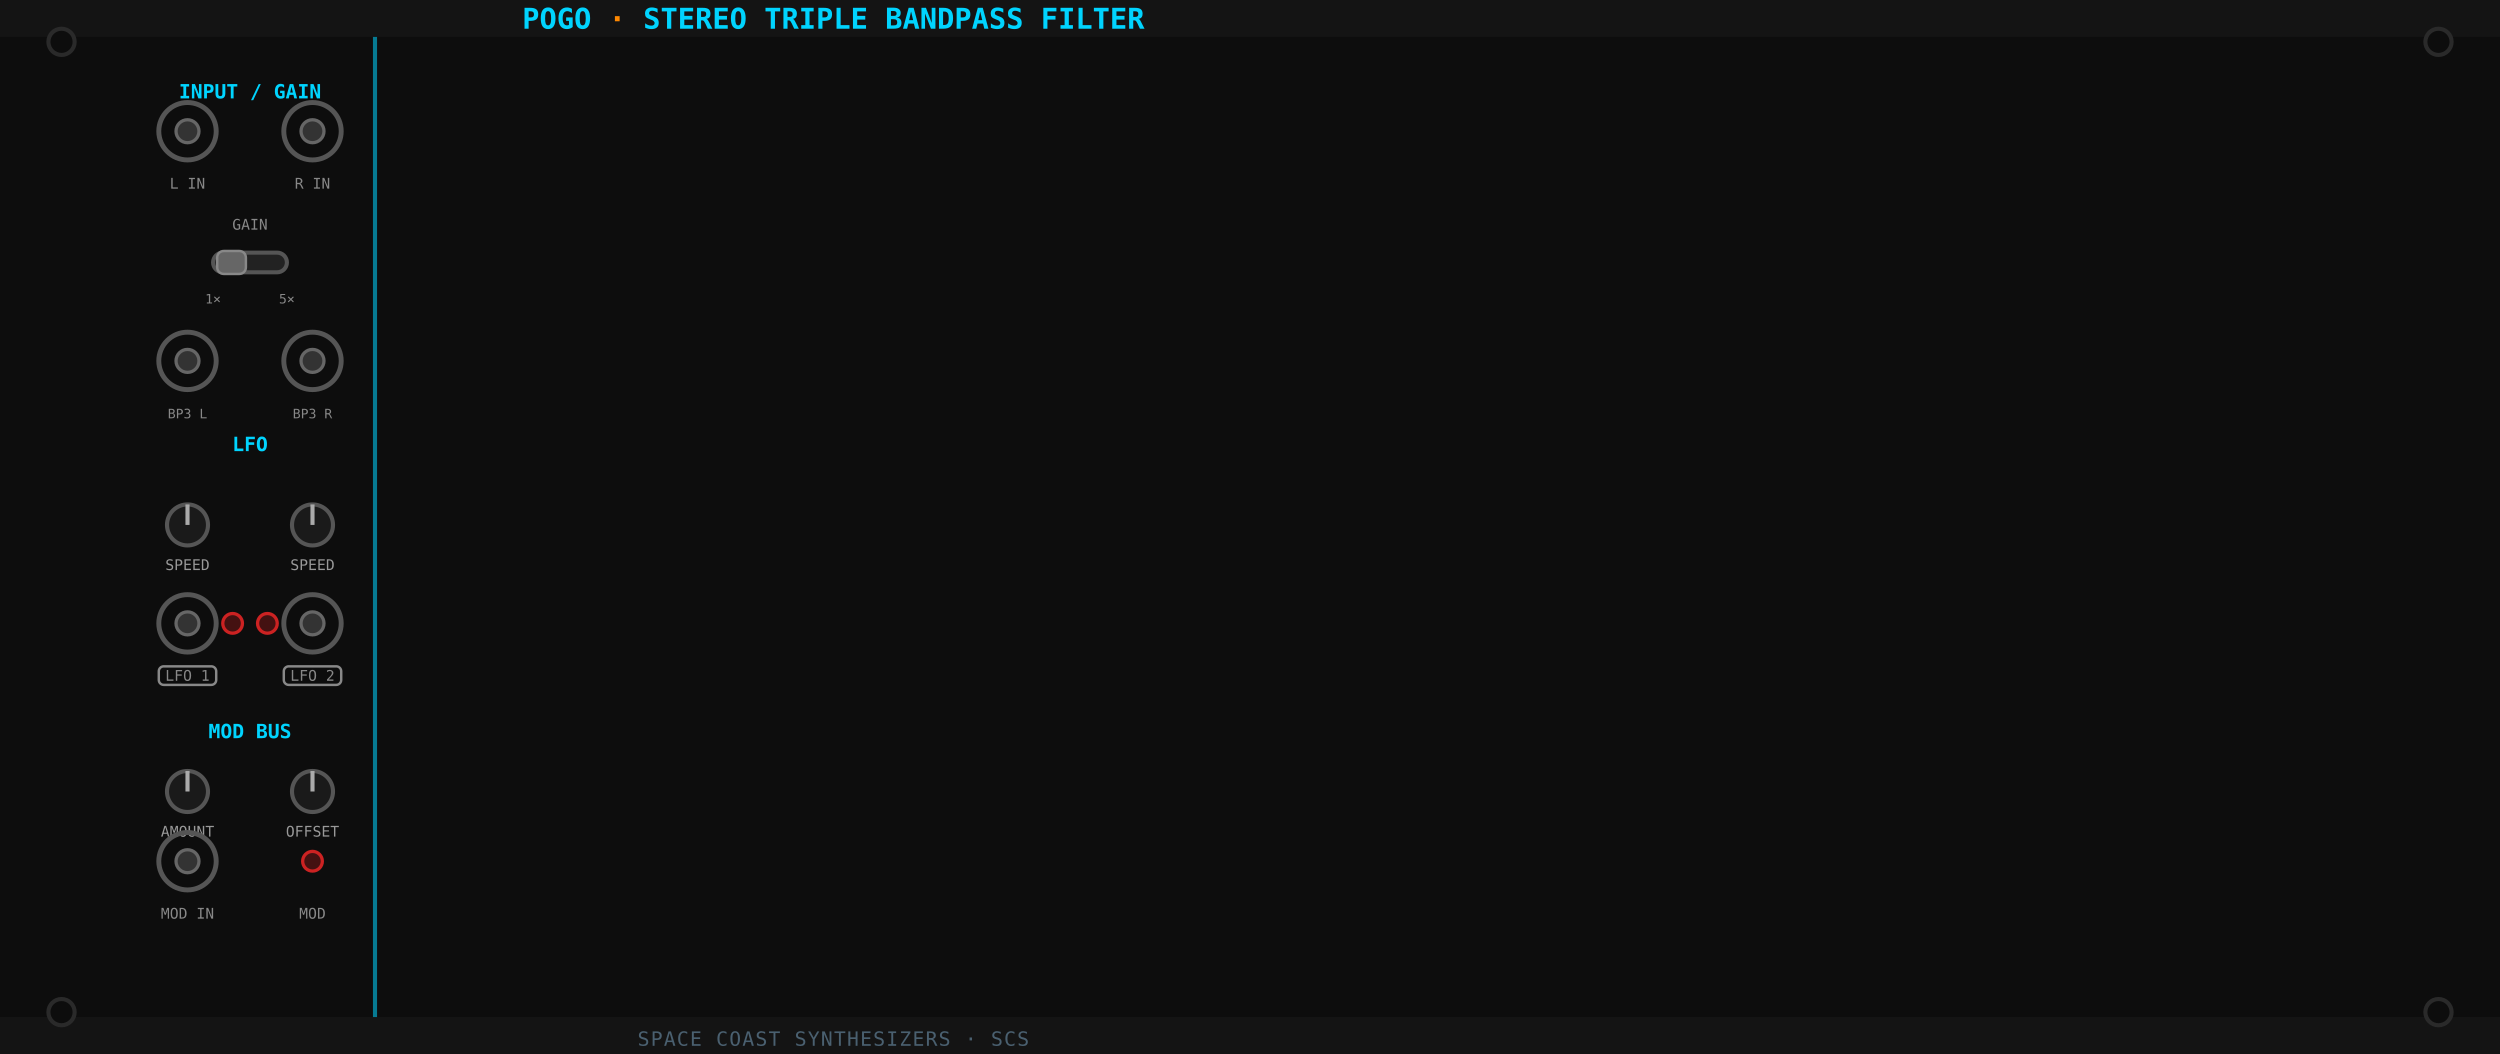
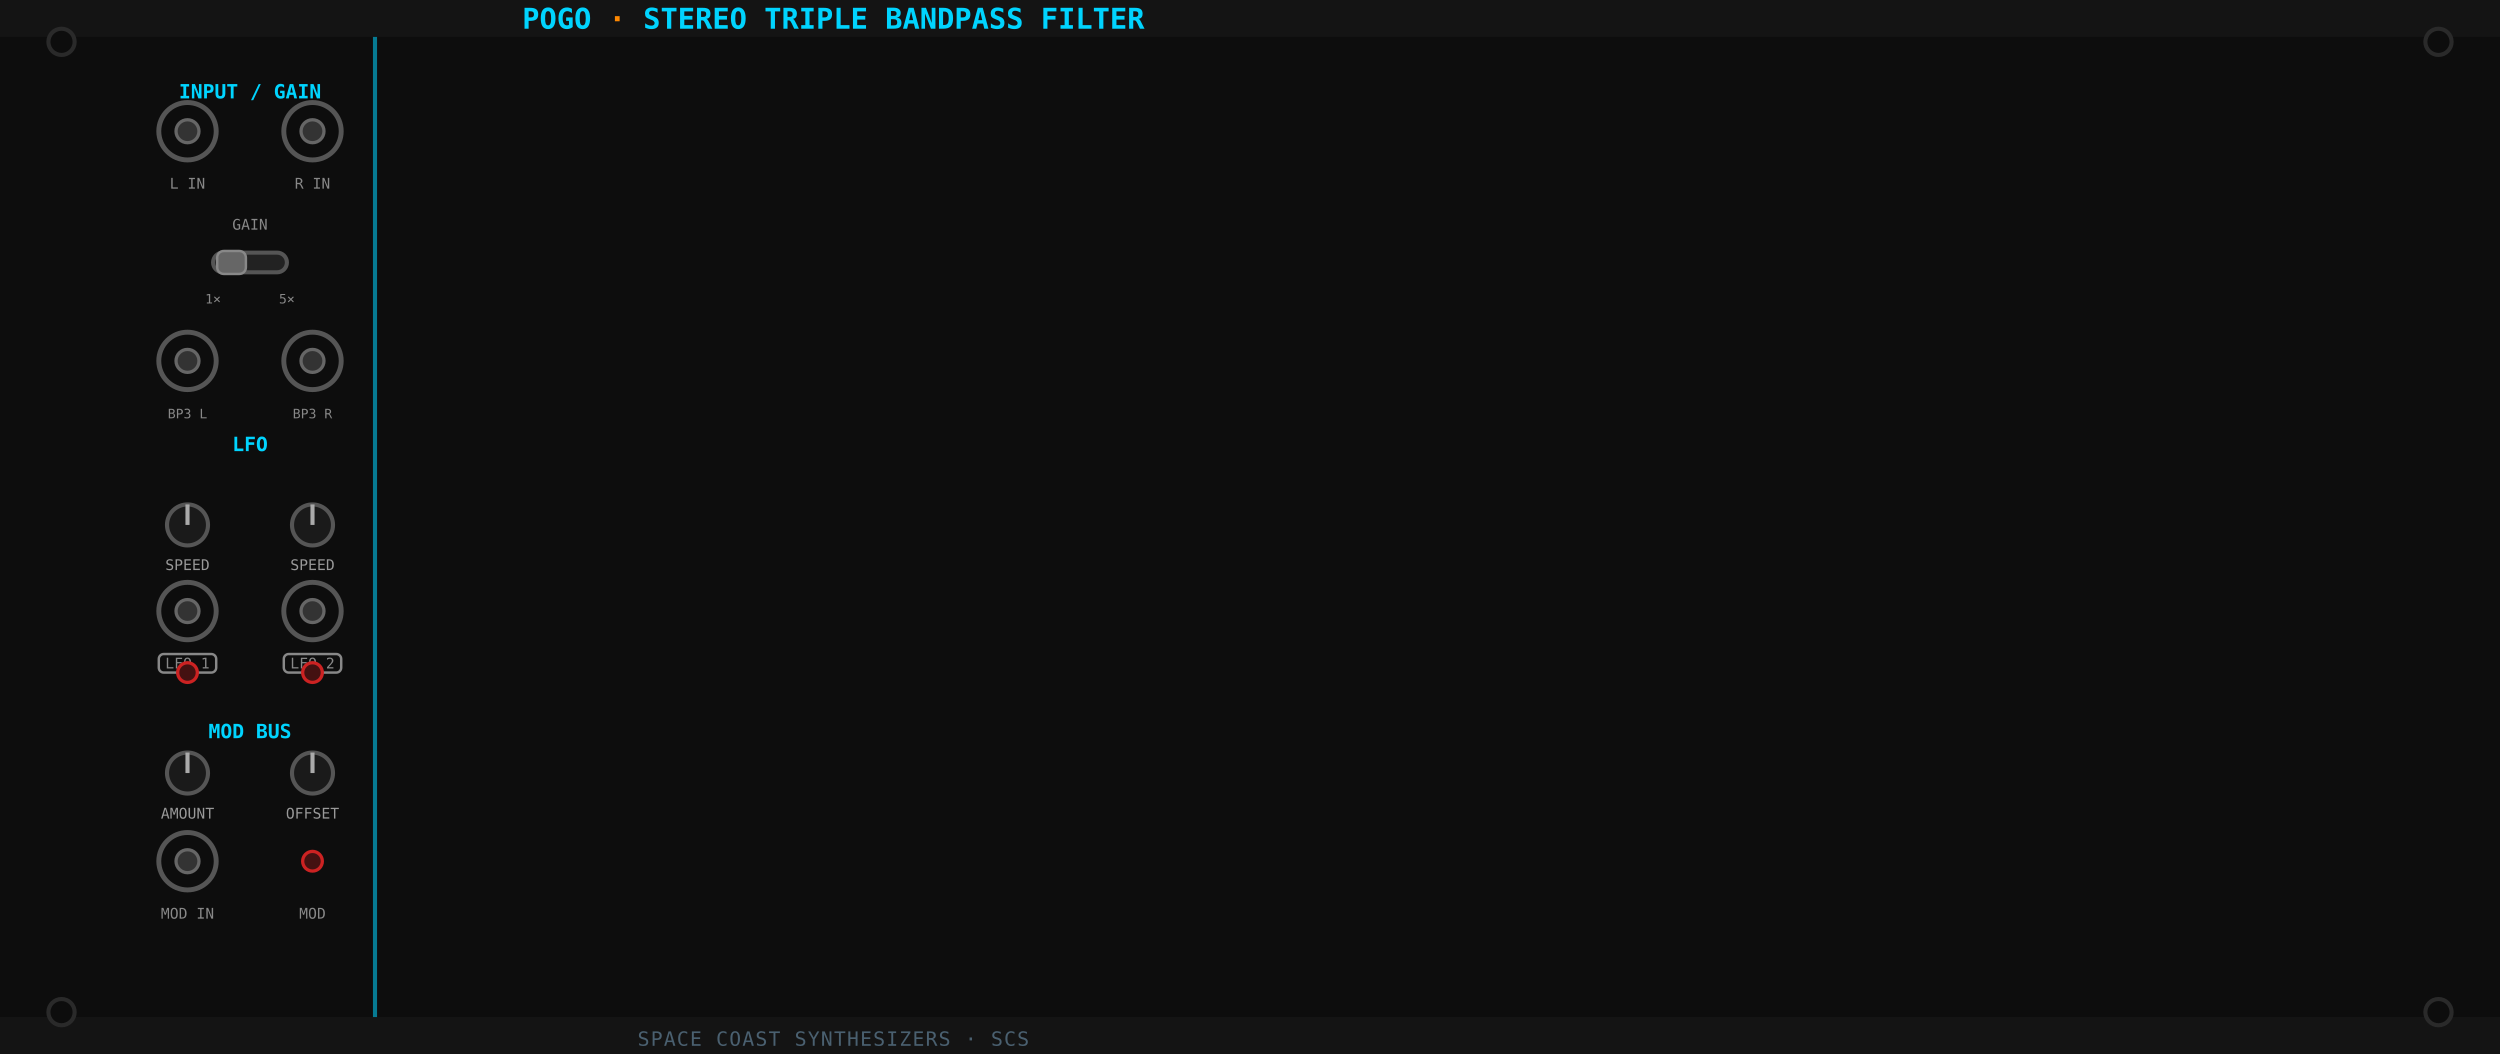
<svg xmlns="http://www.w3.org/2000/svg" width="304.8mm" height="128.5mm" viewBox="0 0 304.80 128.5">
  <rect x="0" y="0" width="304.8" height="128.5" fill="#0d0d0d" />
  <rect x="0" y="0" width="304.8" height="4.5" fill="#141414" />
  <rect x="0" y="124.0" width="304.8" height="4.5" fill="#141414" />
  <circle cx="7.5" cy="5.1" r="1.6" fill="#0d0d0d" stroke="#2a2a2a" stroke-width="0.5" />
  <circle cx="297.3" cy="5.1" r="1.6" fill="#0d0d0d" stroke="#2a2a2a" stroke-width="0.5" />
  <circle cx="7.5" cy="123.4" r="1.6" fill="#0d0d0d" stroke="#2a2a2a" stroke-width="0.5" />
  <circle cx="297.3" cy="123.4" r="1.6" fill="#0d0d0d" stroke="#2a2a2a" stroke-width="0.5" />
  <text x="101.60" y="3.5" fill="#00d4ff" font-family="monospace" font-size="3.5" font-weight="bold" text-anchor="middle">POGO  <tspan fill="#ff8800">·</tspan> STEREO TRIPLE BANDPASS FILTER</text>
  <text x="101.60" y="127.5" fill="#4a6070" font-family="monospace" font-size="2.4" text-anchor="middle" letter-spacing="0.15">SPACE COAST SYNTHESIZERS  ·  SCS</text>
  <line x1="45.72" y1="4.5" x2="45.72" y2="124.0" stroke="#00d4ff" stroke-width="0.5" opacity="0.55" />
  <text x="30.48" y="12.0" fill="#00d4ff" font-family="monospace" font-size="2.4" text-anchor="middle" font-weight="bold">INPUT / GAIN</text>
  <text x="30.48" y="55.0" fill="#00d4ff" font-family="monospace" font-size="2.4" text-anchor="middle" font-weight="bold">LFO</text>
  <text x="30.48" y="90.0" fill="#00d4ff" font-family="monospace" font-size="2.4" text-anchor="middle" font-weight="bold">MOD BUS</text>
  <circle cx="22.86" cy="16.0" r="3.5" fill="none" stroke="#555" stroke-width="0.6" />
  <circle cx="22.86" cy="16.0" r="1.4" fill="#333" stroke="#666" stroke-width="0.4" />
  <text x="22.86" y="23.0" fill="#888" font-family="monospace" font-size="1.8" text-anchor="middle">L IN</text>
  <circle cx="38.1" cy="16.0" r="3.5" fill="none" stroke="#555" stroke-width="0.6" />
  <circle cx="38.1" cy="16.0" r="1.4" fill="#333" stroke="#666" stroke-width="0.4" />
  <text x="38.1" y="23.0" fill="#888" font-family="monospace" font-size="1.8" text-anchor="middle">R IN</text>
  <text x="30.48" y="28.0" fill="#888" font-family="monospace" font-size="1.8" text-anchor="middle">GAIN</text>
  <rect x="25.98" y="30.80" width="9" height="2.4" rx="1.2" fill="#222" stroke="#555" stroke-width="0.5" />
  <rect x="26.48" y="30.60" width="3.5" height="2.8" rx="0.8" fill="#666" stroke="#888" stroke-width="0.3" />
  <text x="25.98" y="37.0" fill="#888" font-family="monospace" font-size="1.6" text-anchor="middle">1×</text>
  <text x="34.98" y="37.0" fill="#888" font-family="monospace" font-size="1.6" text-anchor="middle">5×</text>
  <circle cx="22.86" cy="44.0" r="3.5" fill="none" stroke="#555" stroke-width="0.6" />
  <circle cx="22.86" cy="44.0" r="1.4" fill="#333" stroke="#666" stroke-width="0.4" />
  <text x="22.86" y="51.0" fill="#888" font-family="monospace" font-size="1.6" text-anchor="middle">BP3 L</text>
  <circle cx="38.1" cy="44.0" r="3.5" fill="none" stroke="#555" stroke-width="0.6" />
  <circle cx="38.1" cy="44.0" r="1.4" fill="#333" stroke="#666" stroke-width="0.4" />
  <text x="38.1" y="51.0" fill="#888" font-family="monospace" font-size="1.6" text-anchor="middle">BP3 R</text>
  <circle cx="22.86" cy="64.0" r="2.5" fill="#1a1a1a" stroke="#555" stroke-width="0.5" />
  <line x1="22.86" y1="64.0" x2="22.86" y2="61.5" stroke="#aaa" stroke-width="0.5" />
  <text x="22.86" y="69.5" fill="#999" font-family="monospace" font-size="1.8" text-anchor="middle">SPEED</text>
  <circle cx="38.1" cy="64.0" r="2.5" fill="#1a1a1a" stroke="#555" stroke-width="0.5" />
  <line x1="38.1" y1="64.0" x2="38.1" y2="61.5" stroke="#aaa" stroke-width="0.5" />
  <text x="38.1" y="69.5" fill="#999" font-family="monospace" font-size="1.8" text-anchor="middle">SPEED</text>
-   <circle cx="28.36" cy="76.0" r="1.2" fill="#441111" stroke="#cc2222" stroke-width="0.4" />
-   <circle cx="32.6" cy="76.0" r="1.2" fill="#441111" stroke="#cc2222" stroke-width="0.4" />
-   <circle cx="22.86" cy="76.0" r="3.5" fill="none" stroke="#555" stroke-width="0.6" />
-   <circle cx="22.86" cy="76.0" r="1.4" fill="#333" stroke="#666" stroke-width="0.4" />
-   <rect x="19.36" y="81.24" width="7.0" height="2.26" rx="0.6" fill="none" stroke="#888" stroke-width="0.3" />
-   <text x="22.86" y="83.0" fill="#888" font-family="monospace" font-size="1.8" text-anchor="middle">LFO 1</text>
-   <circle cx="38.1" cy="76.0" r="3.5" fill="none" stroke="#555" stroke-width="0.6" />
-   <circle cx="38.1" cy="76.0" r="1.4" fill="#333" stroke="#666" stroke-width="0.4" />
-   <rect x="34.60" y="81.24" width="7.0" height="2.26" rx="0.6" fill="none" stroke="#888" stroke-width="0.3" />
-   <text x="38.1" y="83.0" fill="#888" font-family="monospace" font-size="1.8" text-anchor="middle">LFO 2</text>
-   <circle cx="22.86" cy="96.5" r="2.5" fill="#1a1a1a" stroke="#555" stroke-width="0.5" />
-   <line x1="22.86" y1="96.5" x2="22.86" y2="94.0" stroke="#aaa" stroke-width="0.5" />
-   <text x="22.86" y="102.0" fill="#999" font-family="monospace" font-size="1.8" text-anchor="middle">AMOUNT</text>
-   <circle cx="38.1" cy="96.5" r="2.5" fill="#1a1a1a" stroke="#555" stroke-width="0.5" />
-   <line x1="38.1" y1="96.5" x2="38.1" y2="94.0" stroke="#aaa" stroke-width="0.5" />
-   <text x="38.1" y="102.0" fill="#999" font-family="monospace" font-size="1.8" text-anchor="middle">OFFSET</text>
+   <circle cx="22.86" cy="74.5" r="3.5" fill="none" stroke="#555" stroke-width="0.6" />
+   <circle cx="22.86" cy="74.5" r="1.4" fill="#333" stroke="#666" stroke-width="0.4" />
+   <rect x="19.36" y="79.74" width="7.0" height="2.26" rx="0.6" fill="none" stroke="#888" stroke-width="0.3" />
+   <text x="22.86" y="81.5" fill="#888" font-family="monospace" font-size="1.8" text-anchor="middle">LFO 1</text>
+   <circle cx="38.1" cy="74.5" r="3.5" fill="none" stroke="#555" stroke-width="0.6" />
+   <circle cx="38.1" cy="74.5" r="1.4" fill="#333" stroke="#666" stroke-width="0.4" />
+   <rect x="34.60" y="79.74" width="7.0" height="2.26" rx="0.6" fill="none" stroke="#888" stroke-width="0.3" />
+   <text x="38.1" y="81.5" fill="#888" font-family="monospace" font-size="1.8" text-anchor="middle">LFO 2</text>
+   <circle cx="22.86" cy="82.0" r="1.2" fill="#441111" stroke="#cc2222" stroke-width="0.4" />
+   <circle cx="38.1" cy="82.0" r="1.2" fill="#441111" stroke="#cc2222" stroke-width="0.4" />
+   <circle cx="22.86" cy="94.25" r="2.5" fill="#1a1a1a" stroke="#555" stroke-width="0.5" />
+   <line x1="22.86" y1="94.25" x2="22.86" y2="91.75" stroke="#aaa" stroke-width="0.5" />
+   <text x="22.86" y="99.8" fill="#999" font-family="monospace" font-size="1.8" text-anchor="middle">AMOUNT</text>
+   <circle cx="38.1" cy="94.25" r="2.5" fill="#1a1a1a" stroke="#555" stroke-width="0.5" />
+   <line x1="38.1" y1="94.25" x2="38.1" y2="91.75" stroke="#aaa" stroke-width="0.5" />
+   <text x="38.1" y="99.8" fill="#999" font-family="monospace" font-size="1.8" text-anchor="middle">OFFSET</text>
  <circle cx="22.86" cy="105.0" r="3.5" fill="none" stroke="#555" stroke-width="0.6" />
  <circle cx="22.86" cy="105.0" r="1.4" fill="#333" stroke="#666" stroke-width="0.4" />
  <text x="22.86" y="112.0" fill="#888" font-family="monospace" font-size="1.8" text-anchor="middle">MOD IN</text>
  <circle cx="38.1" cy="105.0" r="1.2" fill="#441111" stroke="#cc2222" stroke-width="0.4" />
  <text x="38.1" y="112.0" fill="#888" font-family="monospace" font-size="1.8" text-anchor="middle">MOD</text>
</svg>
